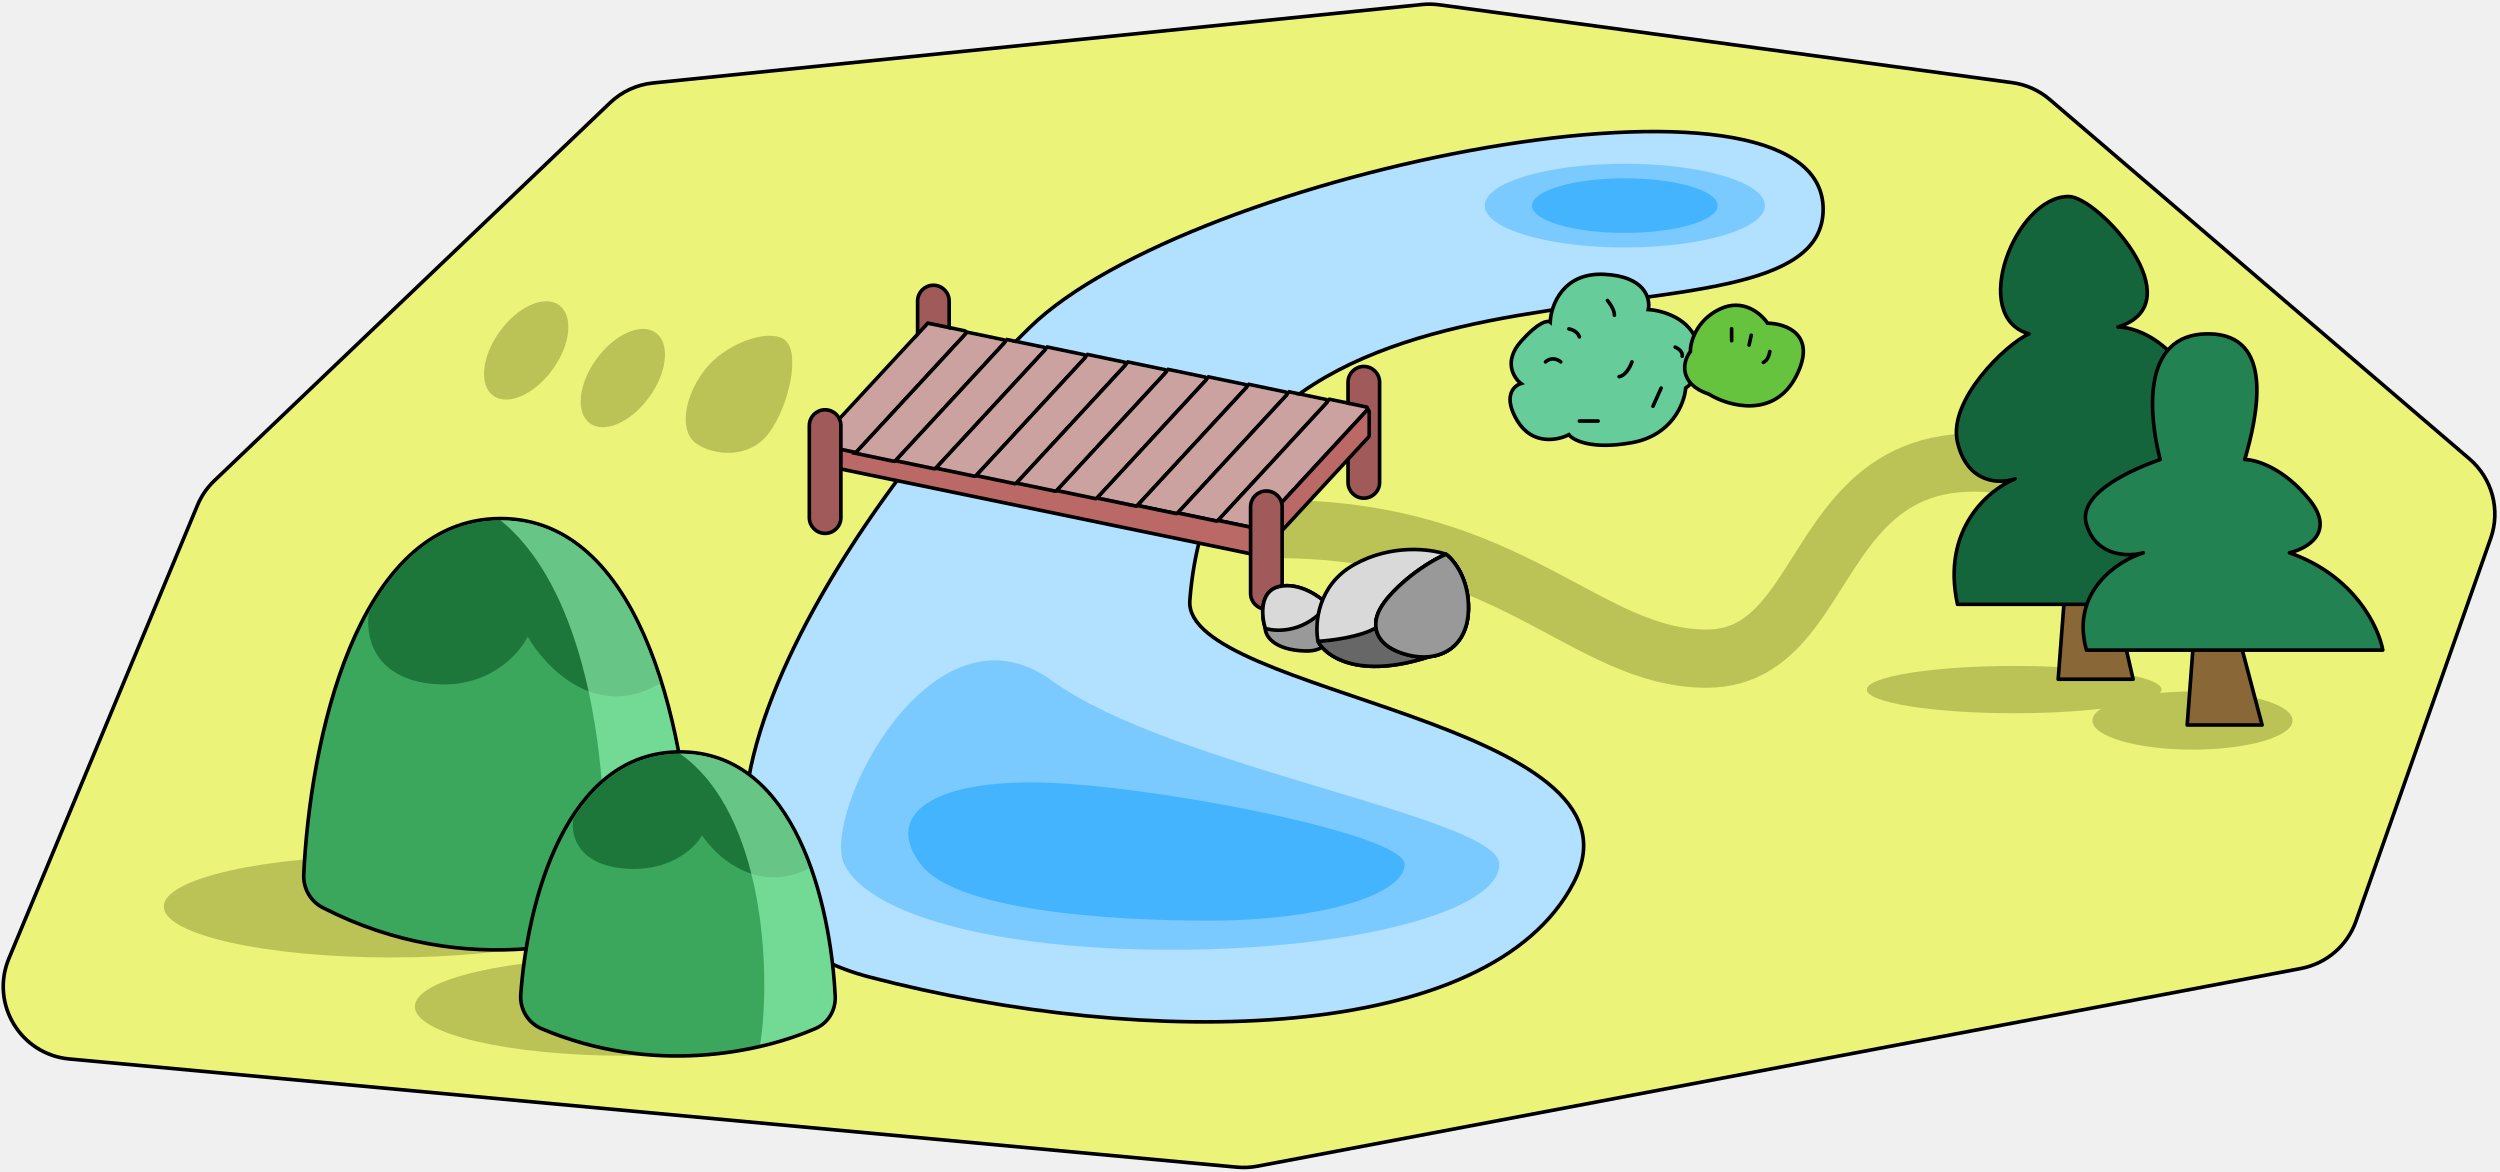
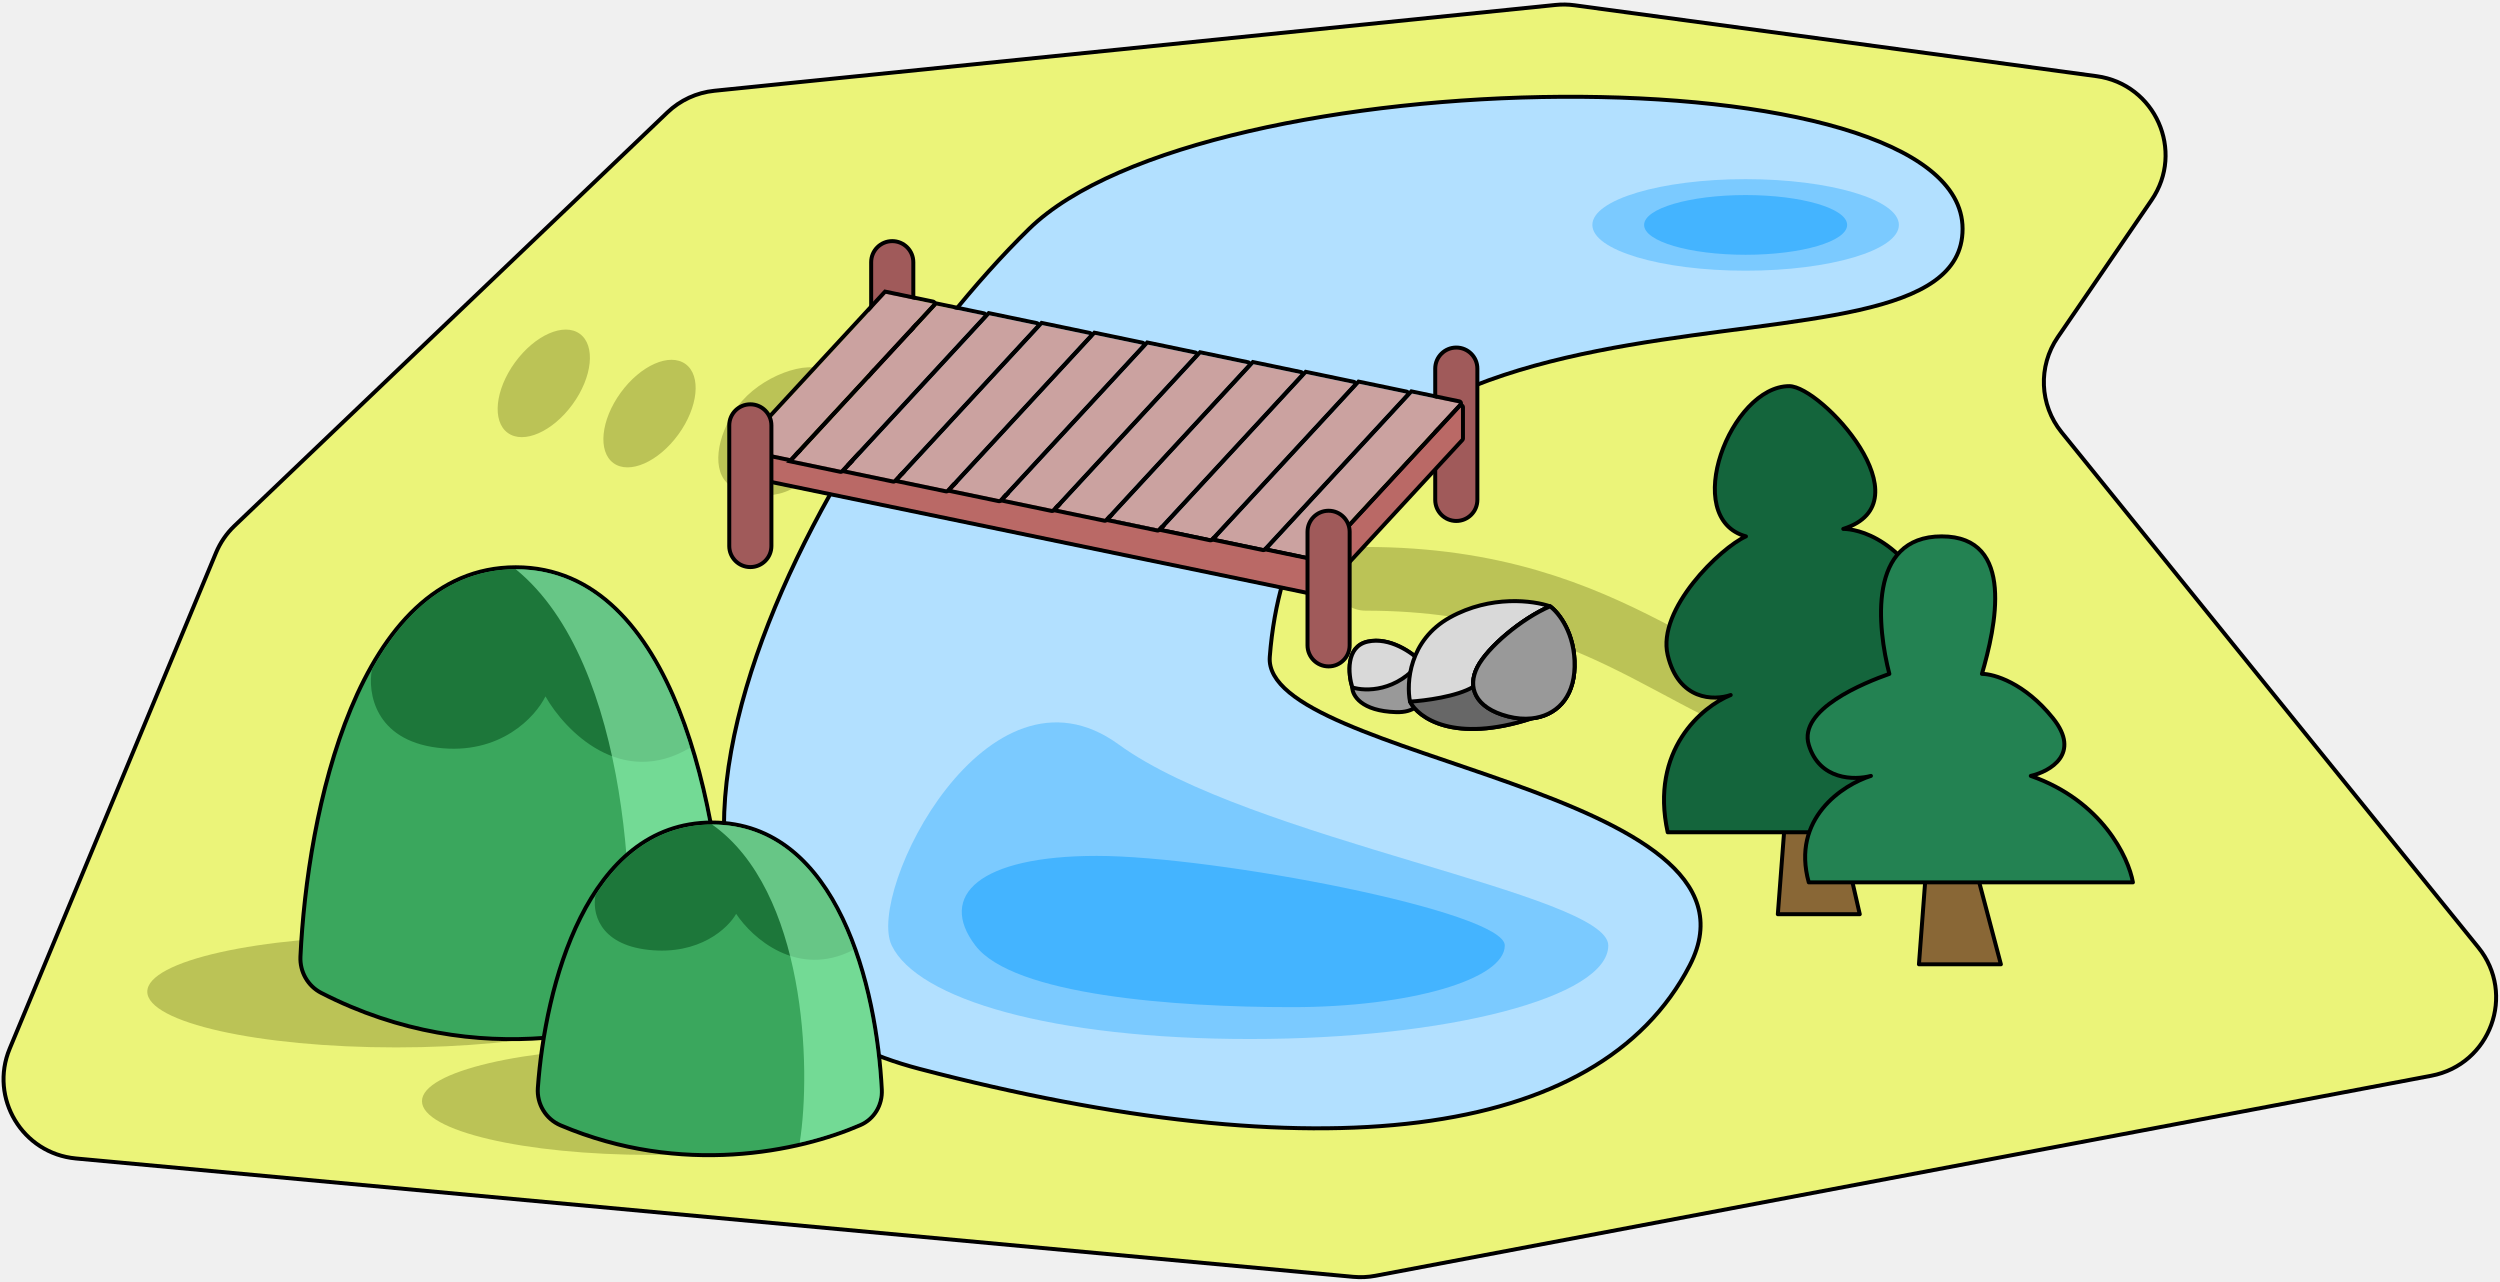
- <svg xmlns="http://www.w3.org/2000/svg" width="687" height="322" viewBox="0 0 687 322" fill="none">
-   <path d="M167.651 28.237L58.901 132.098C56.897 134.012 55.313 136.321 54.249 138.879L2.438 263.41C-2.741 275.86 5.632 289.763 19.059 291.007L339.942 320.74C341.802 320.913 343.676 320.824 345.511 320.476L632.279 266.144C639.285 264.817 645.055 259.86 647.422 253.134L684.452 147.922C687.193 140.133 684.866 131.461 678.594 126.09L563.257 27.333C560.335 24.831 556.753 23.225 552.941 22.707L395.493 1.32C393.928 1.107 392.343 1.081 390.771 1.241L179.435 22.804C175.012 23.255 170.866 25.167 167.651 28.237Z" fill="#EBF479" stroke="black" stroke-linecap="round" />
-   <path d="M351 145.397C415.5 145.397 435.604 180.999 469 180.999C512.5 180.998 491.5 89 599.966 145.397" stroke="#BBC356" stroke-width="16" stroke-linecap="round" />
-   <ellipse cx="553.5" cy="189.5" rx="40.5" ry="6.5" fill="#BBC356" />
-   <ellipse cx="602.5" cy="198" rx="27.5" ry="8" fill="#BBC356" />
-   <path d="M570.735 119.183L565.589 186.653H586.173L570.735 119.183Z" fill="#896736" stroke="black" stroke-linejoin="round" />
-   <path d="M620.48 166.07H537.923C533.4 145.38 546.594 134.46 553.756 131.587C549.61 133.023 540.638 133.023 537.923 121.529C535.209 110.035 551.176 94.611 557.584 91.738C541.002 87.163 553.756 54 568.458 54C576.484 54 603.327 83.161 582.029 89.862C585.045 89.862 598.181 91.738 606.758 113.466C610.78 123.654 604.224 129.195 598.537 128.051C613.768 137.494 619.432 158.523 620.48 166.07Z" fill="#14653C" stroke="black" stroke-linejoin="round" />
-   <path d="M605.614 138.623L601.04 199.232H621.624L605.614 138.623Z" fill="#896736" stroke="black" stroke-linejoin="round" />
-   <path d="M654.788 178.649H573.361C568.9 162.604 581.913 154.136 588.977 151.907C584.887 153.021 576.038 153.021 573.361 144.107C570.684 135.193 587.286 128.508 593.607 126.279C590.632 114.766 588.019 91.738 606.758 91.738C625.497 91.738 620.209 114.766 616.863 126.279C619.838 126.279 627.571 128.508 634.71 137.422C641.849 146.336 633.966 150.793 629.133 151.907C646.98 158.147 653.672 172.335 654.788 178.649Z" fill="#238252" stroke="black" stroke-linejoin="round" />
-   <path d="M211.424 118.846C205.855 126.498 195.705 125.076 191.256 121.838C186.807 118.6 187.716 109.772 193.285 102.12C198.854 94.468 211.137 90.103 215.586 93.341C220.035 96.579 216.993 111.194 211.424 118.846Z" fill="#BBC356" />
-   <ellipse cx="171.158" cy="103.893" rx="8.946" ry="15.386" transform="rotate(36.047 171.158 103.893)" fill="#BBC356" />
-   <ellipse cx="144.598" cy="96.3" rx="8.946" ry="15.386" transform="rotate(36.047 144.598 96.3002)" fill="#BBC356" />
-   <path d="M326.966 164.997C324.973 190.923 455.466 197.997 432.466 242.497C409.466 286.997 315.466 288.498 238.966 268.501C162.466 248.503 229.755 142.003 282.966 90.001C326.966 47.001 501 12 501 57.501C501 103.001 335.5 54 326.966 164.997Z" fill="#B2E0FF" stroke="black" stroke-linecap="round" />
-   <path d="M417.005 115.7C421.113 122.451 428.132 121.014 431.128 119.451C432.305 121.014 437.419 123.639 448.46 121.639C459.502 119.639 462.904 110.804 463.225 106.637C465.044 105.491 468.232 101.448 466.435 94.447C464.637 87.446 456.698 85.279 452.954 85.071C453.596 82.049 452.055 75.881 440.757 75.381C429.459 74.881 426.206 83.924 425.992 88.508C425.35 87.987 422.847 88.321 417.968 93.822C413.089 99.323 415.935 103.823 417.968 105.386C415.935 106.011 412.897 108.949 417.005 115.7Z" fill="#66CC9A" />
-   <path d="M456.484 106.637L454.238 111.637M434.016 115.7H439.152M448.46 99.448C448.032 100.698 446.727 103.261 444.929 103.511M424.708 99.448C425.35 98.823 427.083 97.948 428.881 99.448M431.128 90.384C431.877 90.488 433.503 91.072 434.016 92.572M441.72 82.57C442.362 83.3 443.646 85.133 443.646 86.633M460.336 95.385C461.085 95.697 462.519 96.635 462.262 97.885M431.128 119.451C428.132 121.014 421.113 122.451 417.005 115.7C412.897 108.949 415.935 106.011 417.968 105.386C415.935 103.823 413.089 99.323 417.968 93.822C422.847 88.321 425.35 87.987 425.992 88.508C426.206 83.924 429.459 74.881 440.757 75.381C452.055 75.881 453.596 82.049 452.954 85.071C456.698 85.279 464.637 87.446 466.435 94.447C468.232 101.448 465.044 105.491 463.225 106.637C462.904 110.804 459.502 119.639 448.46 121.639C437.419 123.639 432.305 121.014 431.128 119.451Z" stroke="black" stroke-linecap="round" />
-   <path d="M493.549 103.449C487.604 114.963 475.221 111.794 469.622 108.322C460.992 105.452 462.505 99.058 464.492 96.667C464.483 94.073 466.078 88.102 472.532 84.966C478.986 81.831 484.01 86.222 485.715 88.81C490.804 88.892 499.495 91.934 493.549 103.449Z" fill="#65C33E" />
-   <path d="M475.844 90.342C475.846 91.04 475.852 92.676 475.855 93.634M481.238 92.118L480.649 94.814M486.342 96.59C486.245 97.388 485.752 99.106 484.556 99.589M469.622 108.322C475.221 111.794 487.604 114.963 493.549 103.449C499.495 91.934 490.804 88.892 485.715 88.81C484.01 86.222 478.986 81.831 472.532 84.966C466.078 88.102 464.483 94.073 464.492 96.667C462.505 99.058 460.992 105.452 469.622 108.322Z" stroke="black" stroke-linecap="round" />
-   <rect x="370.441" y="100.705" width="8.671" height="36.195" rx="4.335" fill="#A05A5A" stroke="black" />
-   <rect x="252.16" y="78.388" width="8.671" height="33.22" rx="4.335" fill="#A05A5A" stroke="black" />
-   <path d="M226.928 120.445C226.781 120.415 226.628 120.452 226.511 120.547C226.394 120.642 226.327 120.785 226.327 120.935V127.499C226.327 127.737 226.493 127.941 226.725 127.989L345.705 152.605C345.852 152.636 346.005 152.599 346.122 152.504C346.238 152.409 346.306 152.266 346.306 152.116V145.551C346.306 145.314 346.14 145.11 345.907 145.062L226.928 120.445Z" fill="#BA6966" stroke="black" stroke-linejoin="round" />
-   <path d="M376.256 113.14C376.256 112.934 376.13 112.749 375.938 112.674C375.747 112.599 375.529 112.649 375.389 112.8L345.439 145.212C345.354 145.304 345.306 145.425 345.306 145.551V152.116C345.306 152.321 345.432 152.506 345.624 152.581C345.816 152.656 346.034 152.606 346.173 152.455L376.123 120.043C376.209 119.951 376.256 119.83 376.256 119.704V113.14Z" fill="#BA6966" stroke="black" stroke-linejoin="round" />
-   <mask id="path-21-outside-1_22318_1816" maskUnits="userSpaceOnUse" x="333.549" y="108.267" width="43" height="38" fill="black">
-     <rect fill="white" x="333.549" y="108.267" width="43" height="38" />
-     <path d="M375.346 112.318L345.396 144.73L335.549 142.679L365.499 110.267L375.346 112.318Z" />
+ <svg xmlns="http://www.w3.org/2000/svg" width="628" height="322" viewBox="0 0 628 322" fill="none">
+   <path d="M167.651 28.237L58.901 132.098C56.897 134.012 55.313 136.321 54.249 138.879L2.438 263.41C-2.741 275.86 5.632 289.763 19.059 291.007L339.942 320.74C341.802 320.913 343.676 320.824 345.511 320.476L610.736 270.226C625.596 267.411 632.075 249.756 622.562 237.997L517.867 108.579C512.308 101.708 511.919 92.002 516.909 84.708L540.482 50.248C548.883 37.968 541.411 21.141 526.667 19.138L395.493 1.32C393.928 1.107 392.343 1.081 390.771 1.241L179.435 22.804C175.012 23.255 170.866 25.167 167.651 28.237Z" fill="#EBF479" stroke="black" stroke-linecap="round" />
+   <path d="M343 145.397C407.5 145.397 427.604 180.999 461 180.999" stroke="#BBC356" stroke-width="16" stroke-linecap="round" />
+   <path d="M451.736 162.183L446.59 229.653H467.174L451.736 162.183Z" fill="#896736" stroke="black" stroke-linejoin="round" />
+   <path d="M501.48 209.07H418.923C414.4 188.38 427.594 177.46 434.756 174.587C430.61 176.023 421.638 176.023 418.923 164.529C416.209 153.035 432.176 137.611 438.584 134.738C422.002 130.163 434.756 97 449.458 97C457.484 97 484.327 126.161 463.029 132.862C466.045 132.862 479.181 134.738 487.758 156.466C491.78 166.654 485.224 172.195 479.537 171.051C494.768 180.494 500.432 201.523 501.48 209.07Z" fill="#14653C" stroke="black" stroke-linejoin="round" />
+   <path d="M486.613 181.623L482.039 242.232H502.623L486.613 181.623Z" fill="#896736" stroke="black" stroke-linejoin="round" />
+   <path d="M535.788 221.649H454.362C449.9 205.604 462.913 197.136 469.978 194.907C465.888 196.021 457.039 196.021 454.362 187.107C451.685 178.193 468.286 171.508 474.607 169.279C471.633 157.766 469.019 134.738 487.758 134.738C506.497 134.738 501.21 157.766 497.864 169.279C500.838 169.279 508.572 171.508 515.71 180.422C522.849 189.336 514.967 193.793 510.133 194.907C527.98 201.147 534.673 215.335 535.788 221.649Z" fill="#238252" stroke="black" stroke-linejoin="round" />
+   <path d="M203.423 118.846C197.854 126.498 187.705 125.076 183.256 121.838C178.807 118.6 179.715 109.772 185.284 102.12C190.853 94.468 203.137 90.103 207.586 93.341C212.035 96.579 208.992 111.194 203.423 118.846Z" fill="#BBC356" />
+   <ellipse cx="163.159" cy="103.893" rx="8.946" ry="15.386" transform="rotate(36.047 163.159 103.893)" fill="#BBC356" />
+   <ellipse cx="136.599" cy="96.3" rx="8.946" ry="15.386" transform="rotate(36.047 136.599 96.3002)" fill="#BBC356" />
+   <path d="M318.967 164.997C316.973 190.924 447.467 197.997 424.467 242.497C401.467 286.997 330.441 294.505 230.967 268.501C131.492 242.497 205.289 109.503 258.501 57.501C302.501 14.501 493.001 12 493 57.501C493 103.001 327.501 54 318.967 164.997Z" fill="#B2E0FF" stroke="black" stroke-linecap="round" />
+   <rect x="360.529" y="87.307" width="10.585" height="43.557" rx="5.292" fill="#A05A5A" stroke="black" />
+   <rect x="218.838" y="60.572" width="10.585" height="39.992" rx="5.292" fill="#A05A5A" stroke="black" />
+   <path d="M188.691 111.15C188.544 111.12 188.391 111.157 188.274 111.252C188.158 111.347 188.09 111.489 188.09 111.64V119.503C188.09 119.74 188.256 119.945 188.489 119.993L331.016 149.481C331.164 149.512 331.317 149.474 331.433 149.379C331.55 149.285 331.618 149.142 331.618 148.992V141.128C331.618 140.891 331.451 140.687 331.219 140.639L188.691 111.15Z" fill="#BA6966" stroke="black" stroke-linejoin="round" />
+   <path d="M367.495 102.301C367.495 102.095 367.369 101.911 367.177 101.836C366.985 101.761 366.767 101.811 366.628 101.962L330.75 140.788C330.665 140.881 330.617 141.002 330.617 141.128V148.991C330.617 149.197 330.743 149.382 330.935 149.457C331.127 149.532 331.345 149.482 331.484 149.331L367.362 110.504C367.447 110.412 367.495 110.291 367.495 110.165V102.301Z" fill="#BA6966" stroke="black" stroke-linejoin="round" />
+   <mask id="path-15-outside-1_22057_76" maskUnits="userSpaceOnUse" x="316.83" y="96.86" width="51" height="45" fill="black">
+     <rect fill="white" x="316.83" y="96.86" width="51" height="45" />
+     <path d="M366.503 101.318L330.625 140.144L318.83 137.687L354.708 98.86L366.503 101.318Z" />
  </mask>
-   <path d="M375.346 112.318L345.396 144.73L335.549 142.679L365.499 110.267L375.346 112.318Z" fill="#CBA2A0" />
-   <path d="M375.346 112.318L376.08 112.997C376.325 112.733 376.408 112.357 376.298 112.014C376.188 111.671 375.903 111.413 375.55 111.339L375.346 112.318ZM345.396 144.73L345.192 145.709C345.536 145.781 345.892 145.667 346.13 145.409L345.396 144.73ZM335.549 142.679L334.815 142L333.616 143.297L335.345 143.658L335.549 142.679ZM365.499 110.267L365.703 109.288L365.149 109.173L364.765 109.588L365.499 110.267ZM374.611 111.64L344.661 144.051L346.13 145.409L376.08 112.997L374.611 111.64ZM345.6 143.751L335.753 141.7L335.345 143.658L345.192 145.709L345.6 143.751ZM336.284 143.357L366.234 110.946L364.765 109.588L334.815 142L336.284 143.357ZM365.295 111.246L375.142 113.297L375.55 111.339L365.703 109.288L365.295 111.246Z" fill="black" mask="url(#path-21-outside-1_22318_1816)" />
-   <mask id="path-23-outside-2_22318_1816" maskUnits="userSpaceOnUse" x="322.472" y="106.216" width="43" height="38" fill="black">
-     <rect fill="white" x="322.472" y="106.216" width="43" height="38" />
-     <path d="M364.269 110.268L334.319 142.679L324.472 140.628L354.422 108.216L364.269 110.268Z" />
+   <path d="M366.503 101.318L330.625 140.144L318.83 137.687L354.708 98.86L366.503 101.318Z" fill="#CBA2A0" />
+   <path d="M366.503 101.318L367.238 101.996C367.482 101.732 367.565 101.356 367.456 101.013C367.346 100.67 367.06 100.412 366.707 100.339L366.503 101.318ZM330.625 140.144L330.422 141.123C330.765 141.195 331.122 141.081 331.36 140.823L330.625 140.144ZM318.83 137.687L318.096 137.008L316.897 138.306L318.626 138.666L318.83 137.687ZM354.708 98.86L354.912 97.881L354.358 97.766L353.973 98.182L354.708 98.86ZM365.769 100.639L329.891 139.466L331.36 140.823L367.238 101.996L365.769 100.639ZM330.829 139.165L319.034 136.708L318.626 138.666L330.422 141.123L330.829 139.165ZM319.565 138.366L355.442 99.539L353.973 98.182L318.096 137.008L319.565 138.366ZM354.504 99.839L366.299 102.297L366.707 100.339L354.912 97.881L354.504 99.839Z" fill="black" mask="url(#path-15-outside-1_22057_76)" />
+   <mask id="path-17-outside-2_22057_76" maskUnits="userSpaceOnUse" x="303.561" y="94.403" width="51" height="45" fill="black">
+     <rect fill="white" x="303.561" y="94.403" width="51" height="45" />
+     <path d="M353.234 98.861L317.356 137.687L305.561 135.23L341.438 96.403L353.234 98.861Z" />
  </mask>
-   <path d="M364.269 110.268L334.319 142.679L324.472 140.628L354.422 108.216L364.269 110.268Z" fill="#CBA2A0" />
-   <path d="M364.269 110.268L365.003 110.946C365.247 110.682 365.331 110.306 365.221 109.963C365.111 109.62 364.825 109.362 364.472 109.289L364.269 110.268ZM334.319 142.679L334.115 143.658C334.458 143.73 334.815 143.616 335.053 143.358L334.319 142.679ZM324.472 140.628L323.738 139.949L322.539 141.247L324.268 141.607L324.472 140.628ZM354.422 108.216L354.626 107.237L354.072 107.122L353.687 107.538L354.422 108.216ZM363.534 109.589L333.584 142.001L335.053 143.358L365.003 110.946L363.534 109.589ZM334.522 141.7L324.676 139.649L324.268 141.607L334.115 143.658L334.522 141.7ZM325.206 141.307L355.156 108.895L353.687 107.538L323.738 139.949L325.206 141.307ZM354.218 109.195L364.065 111.247L364.472 109.289L354.626 107.237L354.218 109.195Z" fill="black" mask="url(#path-23-outside-2_22318_1816)" />
-   <mask id="path-25-outside-3_22318_1816" maskUnits="userSpaceOnUse" x="311.395" y="104.165" width="43" height="38" fill="black">
-     <rect fill="white" x="311.395" y="104.165" width="43" height="38" />
-     <path d="M353.191 108.216L323.241 140.628L313.395 138.577L343.344 106.165L353.191 108.216Z" />
+   <path d="M353.234 98.861L317.356 137.687L305.561 135.23L341.438 96.403L353.234 98.861Z" fill="#CBA2A0" />
+   <path d="M353.234 98.861L353.968 99.539C354.213 99.275 354.296 98.899 354.186 98.556C354.076 98.213 353.79 97.955 353.438 97.882L353.234 98.861ZM317.356 137.687L317.152 138.666C317.496 138.738 317.852 138.624 318.09 138.366L317.356 137.687ZM305.561 135.23L304.826 134.551L303.627 135.849L305.357 136.209L305.561 135.23ZM341.438 96.403L341.642 95.424L341.088 95.309L340.704 95.725L341.438 96.403ZM352.499 98.182L316.622 137.009L318.09 138.366L353.968 99.539L352.499 98.182ZM317.56 136.708L305.765 134.251L305.357 136.209L317.152 138.666L317.56 136.708ZM306.295 135.909L342.173 97.082L340.704 95.725L304.826 134.551L306.295 135.909ZM341.234 97.382L353.03 99.84L353.438 97.882L341.642 95.424L341.234 97.382Z" fill="black" mask="url(#path-17-outside-2_22057_76)" />
+   <mask id="path-19-outside-3_22057_76" maskUnits="userSpaceOnUse" x="290.291" y="91.946" width="51" height="45" fill="black">
+     <rect fill="white" x="290.291" y="91.946" width="51" height="45" />
+     <path d="M339.964 96.404L304.086 135.23L292.291 132.773L328.169 93.946L339.964 96.404Z" />
  </mask>
-   <path d="M353.191 108.216L323.241 140.628L313.395 138.577L343.344 106.165L353.191 108.216Z" fill="#CBA2A0" />
-   <path d="M353.191 108.216L353.926 108.895C354.17 108.63 354.253 108.255 354.143 107.912C354.034 107.568 353.748 107.311 353.395 107.237L353.191 108.216ZM323.241 140.628L323.037 141.607C323.381 141.679 323.737 141.565 323.976 141.307L323.241 140.628ZM313.395 138.577L312.66 137.898L311.461 139.195L313.191 139.556L313.395 138.577ZM343.344 106.165L343.548 105.186L342.994 105.071L342.61 105.486L343.344 106.165ZM352.457 107.538L322.507 139.949L323.976 141.307L353.926 108.895L352.457 107.538ZM323.445 139.649L313.598 137.598L313.191 139.556L323.037 141.607L323.445 139.649ZM314.129 139.255L344.079 106.844L342.61 105.486L312.66 137.898L314.129 139.255ZM343.141 107.144L352.987 109.195L353.395 107.237L343.548 105.186L343.141 107.144Z" fill="black" mask="url(#path-25-outside-3_22318_1816)" />
-   <mask id="path-27-outside-4_22318_1816" maskUnits="userSpaceOnUse" x="300.317" y="102.113" width="43" height="38" fill="black">
-     <rect fill="white" x="300.317" y="102.113" width="43" height="38" />
-     <path d="M342.114 106.165L312.164 138.576L302.317 136.525L332.267 104.113L342.114 106.165Z" />
+   <path d="M339.964 96.404L304.086 135.23L292.291 132.773L328.169 93.946L339.964 96.404Z" fill="#CBA2A0" />
+   <path d="M339.964 96.404L340.699 97.082C340.943 96.818 341.026 96.442 340.917 96.099C340.807 95.756 340.521 95.498 340.168 95.425L339.964 96.404ZM304.086 135.23L303.882 136.209C304.226 136.281 304.583 136.167 304.821 135.909L304.086 135.23ZM292.291 132.773L291.557 132.094L290.358 133.392L292.087 133.752L292.291 132.773ZM328.169 93.946L328.373 92.967L327.818 92.852L327.434 93.268L328.169 93.946ZM339.23 95.725L303.352 134.552L304.821 135.909L340.699 97.082L339.23 95.725ZM304.29 134.251L292.495 131.794L292.087 133.752L303.882 136.209L304.29 134.251ZM293.025 133.451L328.903 94.625L327.434 93.268L291.557 132.094L293.025 133.451ZM327.965 94.925L339.76 97.383L340.168 95.425L328.373 92.967L327.965 94.925Z" fill="black" mask="url(#path-19-outside-3_22057_76)" />
+   <mask id="path-21-outside-4_22057_76" maskUnits="userSpaceOnUse" x="277.02" y="89.488" width="51" height="45" fill="black">
+     <rect fill="white" x="277.02" y="89.488" width="51" height="45" />
+     <path d="M326.693 93.946L290.815 132.772L279.02 130.315L314.897 91.488L326.693 93.946Z" />
  </mask>
-   <path d="M342.114 106.165L312.164 138.576L302.317 136.525L332.267 104.113L342.114 106.165Z" fill="#CBA2A0" />
-   <path d="M342.114 106.165L342.848 106.843C343.093 106.579 343.176 106.203 343.066 105.86C342.956 105.517 342.67 105.259 342.318 105.186L342.114 106.165ZM312.164 138.576L311.96 139.555C312.304 139.627 312.66 139.513 312.898 139.255L312.164 138.576ZM302.317 136.525L301.583 135.846L300.384 137.144L302.113 137.504L302.317 136.525ZM332.267 104.113L332.471 103.134L331.917 103.019L331.533 103.435L332.267 104.113ZM341.379 105.486L311.429 137.898L312.898 139.255L342.848 106.843L341.379 105.486ZM312.368 137.597L302.521 135.546L302.113 137.504L311.96 139.555L312.368 137.597ZM303.052 137.204L333.002 104.792L331.533 103.435L301.583 135.846L303.052 137.204ZM332.063 105.092L341.91 107.144L342.318 105.186L332.471 103.134L332.063 105.092Z" fill="black" mask="url(#path-27-outside-4_22318_1816)" />
-   <mask id="path-29-outside-5_22318_1816" maskUnits="userSpaceOnUse" x="289.24" y="100.062" width="43" height="38" fill="black">
-     <rect fill="white" x="289.24" y="100.062" width="43" height="38" />
-     <path d="M331.036 104.114L301.086 136.526L291.24 134.474L321.19 102.062L331.036 104.114Z" />
+   <path d="M326.693 93.946L290.815 132.772L279.02 130.315L314.897 91.488L326.693 93.946Z" fill="#CBA2A0" />
+   <path d="M326.693 93.946L327.427 94.624C327.672 94.36 327.755 93.984 327.645 93.641C327.535 93.298 327.249 93.04 326.897 92.967L326.693 93.946ZM290.815 132.772L290.611 133.751C290.955 133.823 291.311 133.709 291.549 133.451L290.815 132.772ZM279.02 130.315L278.285 129.636L277.086 130.934L278.816 131.294L279.02 130.315ZM314.897 91.488L315.101 90.509L314.547 90.394L314.163 90.81L314.897 91.488ZM325.958 93.267L290.08 132.094L291.549 133.451L327.427 94.624L325.958 93.267ZM291.019 131.793L279.223 129.336L278.816 131.294L290.611 133.751L291.019 131.793ZM279.754 130.993L315.632 92.167L314.163 90.81L278.285 129.636L279.754 130.993ZM314.693 92.467L326.489 94.925L326.897 92.967L315.101 90.509L314.693 92.467Z" fill="black" mask="url(#path-21-outside-4_22057_76)" />
+   <mask id="path-23-outside-5_22057_76" maskUnits="userSpaceOnUse" x="263.75" y="87.032" width="51" height="45" fill="black">
+     <rect fill="white" x="263.75" y="87.032" width="51" height="45" />
+     <path d="M313.423 91.489L277.545 130.316L265.75 127.858L301.628 89.032L313.423 91.489Z" />
  </mask>
-   <path d="M331.036 104.114L301.086 136.526L291.24 134.474L321.19 102.062L331.036 104.114Z" fill="#CBA2A0" />
-   <path d="M331.036 104.114L331.771 104.793C332.015 104.528 332.099 104.152 331.989 103.809C331.879 103.466 331.593 103.208 331.24 103.135L331.036 104.114ZM301.086 136.526L300.882 137.504C301.226 137.576 301.582 137.462 301.821 137.204L301.086 136.526ZM291.24 134.474L290.505 133.795L289.306 135.093L291.036 135.453L291.24 134.474ZM321.19 102.062L321.394 101.084L320.839 100.968L320.455 101.384L321.19 102.062ZM330.302 103.435L300.352 135.847L301.821 137.204L331.771 104.793L330.302 103.435ZM301.29 135.547L291.444 133.495L291.036 135.453L300.882 137.504L301.29 135.547ZM291.974 135.153L321.924 102.741L320.455 101.384L290.505 133.795L291.974 135.153ZM320.986 103.041L330.832 105.093L331.24 103.135L321.394 101.084L320.986 103.041Z" fill="black" mask="url(#path-29-outside-5_22318_1816)" />
-   <mask id="path-31-outside-6_22318_1816" maskUnits="userSpaceOnUse" x="278.162" y="98.011" width="43" height="38" fill="black">
-     <rect fill="white" x="278.162" y="98.011" width="43" height="38" />
-     <path d="M319.959 102.062L290.009 134.474L280.162 132.422L310.112 100.011L319.959 102.062Z" />
+   <path d="M313.423 91.489L277.545 130.316L265.75 127.858L301.628 89.032L313.423 91.489Z" fill="#CBA2A0" />
+   <path d="M313.423 91.489L314.158 92.168C314.402 91.903 314.485 91.528 314.375 91.184C314.266 90.841 313.98 90.584 313.627 90.51L313.423 91.489ZM277.545 130.316L277.341 131.295C277.685 131.366 278.041 131.252 278.28 130.994L277.545 130.316ZM265.75 127.858L265.016 127.18L263.817 128.477L265.546 128.837L265.75 127.858ZM301.628 89.032L301.832 88.053L301.277 87.937L300.893 88.353L301.628 89.032ZM312.689 90.81L276.811 129.637L278.28 130.994L314.158 92.168L312.689 90.81ZM277.749 129.337L265.954 126.879L265.546 128.837L277.341 131.295L277.749 129.337ZM266.484 128.537L302.362 89.71L300.893 88.353L265.016 127.18L266.484 128.537ZM301.424 90.011L313.219 92.468L313.627 90.51L301.832 88.053L301.424 90.011Z" fill="black" mask="url(#path-23-outside-5_22057_76)" />
+   <mask id="path-25-outside-6_22057_76" maskUnits="userSpaceOnUse" x="250.48" y="84.574" width="51" height="45" fill="black">
+     <rect fill="white" x="250.48" y="84.574" width="51" height="45" />
+     <path d="M300.154 89.031L264.276 127.858L252.48 125.4L288.358 86.574L300.154 89.031Z" />
  </mask>
-   <path d="M319.959 102.062L290.009 134.474L280.162 132.422L310.112 100.011L319.959 102.062Z" fill="#CBA2A0" />
-   <path d="M319.959 102.062L320.693 102.741C320.938 102.476 321.021 102.1 320.911 101.757C320.801 101.414 320.516 101.157 320.163 101.083L319.959 102.062ZM290.009 134.474L289.805 135.453C290.149 135.524 290.505 135.41 290.743 135.152L290.009 134.474ZM280.162 132.422L279.428 131.744L278.229 133.041L279.958 133.401L280.162 132.422ZM310.112 100.011L310.316 99.032L309.762 98.916L309.378 99.332L310.112 100.011ZM319.224 101.383L289.274 133.795L290.743 135.152L320.693 102.741L319.224 101.383ZM290.213 133.495L280.366 131.443L279.958 133.401L289.805 135.453L290.213 133.495ZM280.897 133.101L310.847 100.689L309.378 99.332L279.428 131.744L280.897 133.101ZM309.908 100.99L319.755 103.041L320.163 101.083L310.316 99.032L309.908 100.99Z" fill="black" mask="url(#path-31-outside-6_22318_1816)" />
-   <mask id="path-33-outside-7_22318_1816" maskUnits="userSpaceOnUse" x="267.085" y="95.96" width="43" height="38" fill="black">
-     <rect fill="white" x="267.085" y="95.96" width="43" height="38" />
-     <path d="M308.881 100.011L278.932 132.422L269.085 130.371L299.035 97.96L308.881 100.011Z" />
+   <path d="M300.154 89.031L264.276 127.858L252.48 125.4L288.358 86.574L300.154 89.031Z" fill="#CBA2A0" />
+   <path d="M300.154 89.031L300.888 89.71C301.133 89.445 301.216 89.07 301.106 88.726C300.996 88.383 300.71 88.126 300.358 88.052L300.154 89.031ZM264.276 127.858L264.072 128.837C264.416 128.908 264.772 128.794 265.01 128.536L264.276 127.858ZM252.48 125.4L251.746 124.722L250.547 126.019L252.277 126.379L252.48 125.4ZM288.358 86.574L288.562 85.595L288.008 85.479L287.624 85.895L288.358 86.574ZM299.419 88.352L263.541 127.179L265.01 128.536L300.888 89.71L299.419 88.352ZM264.48 126.879L252.684 124.421L252.277 126.379L264.072 128.837L264.48 126.879ZM253.215 126.079L289.093 87.252L287.624 85.895L251.746 124.722L253.215 126.079ZM288.154 87.553L299.95 90.01L300.358 88.052L288.562 85.595L288.154 87.553Z" fill="black" mask="url(#path-25-outside-6_22057_76)" />
+   <mask id="path-27-outside-7_22057_76" maskUnits="userSpaceOnUse" x="237.211" y="82.117" width="51" height="45" fill="black">
+     <rect fill="white" x="237.211" y="82.117" width="51" height="45" />
+     <path d="M286.884 86.574L251.006 125.401L239.211 122.943L275.089 84.117L286.884 86.574Z" />
  </mask>
-   <path d="M308.881 100.011L278.932 132.422L269.085 130.371L299.035 97.96L308.881 100.011Z" fill="#CBA2A0" />
-   <path d="M308.881 100.011L309.616 100.69C309.86 100.425 309.944 100.049 309.834 99.706C309.724 99.363 309.438 99.105 309.085 99.032L308.881 100.011ZM278.932 132.422L278.728 133.401C279.071 133.473 279.428 133.359 279.666 133.101L278.932 132.422ZM269.085 130.371L268.35 129.692L267.152 130.99L268.881 131.35L269.085 130.371ZM299.035 97.96L299.239 96.981L298.685 96.865L298.3 97.281L299.035 97.96ZM308.147 99.332L278.197 131.744L279.666 133.101L309.616 100.69L308.147 99.332ZM279.135 131.443L269.289 129.392L268.881 131.35L278.728 133.401L279.135 131.443ZM269.819 131.05L299.769 98.638L298.3 97.281L268.35 129.692L269.819 131.05ZM298.831 98.939L308.678 100.99L309.085 99.032L299.239 96.981L298.831 98.939Z" fill="black" mask="url(#path-33-outside-7_22318_1816)" />
-   <mask id="path-35-outside-8_22318_1816" maskUnits="userSpaceOnUse" x="256.008" y="93.908" width="43" height="38" fill="black">
-     <rect fill="white" x="256.008" y="93.908" width="43" height="38" />
-     <path d="M297.804 97.959L267.854 130.371L258.008 128.319L287.957 95.908L297.804 97.959Z" />
+   <path d="M286.884 86.574L251.006 125.401L239.211 122.943L275.089 84.117L286.884 86.574Z" fill="#CBA2A0" />
+   <path d="M286.884 86.574L287.618 87.253C287.863 86.988 287.946 86.612 287.836 86.269C287.727 85.926 287.441 85.669 287.088 85.595L286.884 86.574ZM251.006 125.401L250.802 126.38C251.146 126.451 251.502 126.337 251.741 126.079L251.006 125.401ZM239.211 122.943L238.476 122.265L237.278 123.562L239.007 123.922L239.211 122.943ZM275.089 84.117L275.293 83.138L274.738 83.022L274.354 83.438L275.089 84.117ZM286.15 85.895L250.272 124.722L251.741 126.079L287.618 87.253L286.15 85.895ZM251.21 124.422L239.415 121.964L239.007 123.922L250.802 126.38L251.21 124.422ZM239.945 123.622L275.823 84.795L274.354 83.438L238.476 122.265L239.945 123.622ZM274.885 85.096L286.68 87.553L287.088 85.595L275.293 83.138L274.885 85.096Z" fill="black" mask="url(#path-27-outside-7_22057_76)" />
+   <mask id="path-29-outside-8_22057_76" maskUnits="userSpaceOnUse" x="223.941" y="79.659" width="51" height="45" fill="black">
+     <rect fill="white" x="223.941" y="79.659" width="51" height="45" />
+     <path d="M273.614 84.116L237.737 122.943L225.941 120.485L261.819 81.659L273.614 84.116Z" />
  </mask>
-   <path d="M297.804 97.959L267.854 130.371L258.008 128.319L287.957 95.908L297.804 97.959Z" fill="#CBA2A0" />
-   <path d="M297.804 97.959L298.539 98.638C298.783 98.373 298.866 97.997 298.756 97.654C298.647 97.311 298.361 97.054 298.008 96.98L297.804 97.959ZM267.854 130.371L267.65 131.35C267.994 131.421 268.35 131.307 268.589 131.049L267.854 130.371ZM258.008 128.319L257.273 127.641L256.074 128.938L257.804 129.298L258.008 128.319ZM287.957 95.908L288.161 94.929L287.607 94.813L287.223 95.229L287.957 95.908ZM297.07 97.28L267.12 129.692L268.589 131.049L298.539 98.638L297.07 97.28ZM268.058 129.392L258.211 127.34L257.804 129.298L267.65 131.35L268.058 129.392ZM258.742 128.998L288.692 96.586L287.223 95.229L257.273 127.641L258.742 128.998ZM287.754 96.887L297.6 98.938L298.008 96.98L288.161 94.929L287.754 96.887Z" fill="black" mask="url(#path-35-outside-8_22318_1816)" />
-   <mask id="path-37-outside-9_22318_1816" maskUnits="userSpaceOnUse" x="244.93" y="91.857" width="43" height="38" fill="black">
-     <rect fill="white" x="244.93" y="91.857" width="43" height="38" />
-     <path d="M286.727 95.908L256.777 128.32L246.93 126.269L276.88 93.857L286.727 95.908Z" />
+   <path d="M273.614 84.116L237.737 122.943L225.941 120.485L261.819 81.659L273.614 84.116Z" fill="#CBA2A0" />
+   <path d="M273.614 84.116L274.349 84.795C274.593 84.53 274.677 84.154 274.567 83.811C274.457 83.468 274.171 83.211 273.818 83.137L273.614 84.116ZM237.737 122.943L237.533 123.922C237.877 123.993 238.233 123.879 238.471 123.621L237.737 122.943ZM225.941 120.485L225.207 119.807L224.008 121.104L225.737 121.464L225.941 120.485ZM261.819 81.659L262.023 80.68L261.469 80.564L261.085 80.98L261.819 81.659ZM272.88 83.437L237.002 122.264L238.471 123.621L274.349 84.795L272.88 83.437ZM237.941 121.964L226.145 119.506L225.737 121.464L237.533 123.922L237.941 121.964ZM226.676 121.164L262.554 82.337L261.085 80.98L225.207 119.807L226.676 121.164ZM261.615 82.638L273.411 85.095L273.818 83.137L262.023 80.68L261.615 82.638Z" fill="black" mask="url(#path-29-outside-8_22057_76)" />
+   <mask id="path-31-outside-9_22057_76" maskUnits="userSpaceOnUse" x="210.672" y="77.202" width="51" height="45" fill="black">
+     <rect fill="white" x="210.672" y="77.202" width="51" height="45" />
+     <path d="M260.345 81.659L224.467 120.486L212.672 118.029L248.55 79.202L260.345 81.659Z" />
  </mask>
-   <path d="M286.727 95.908L256.777 128.32L246.93 126.269L276.88 93.857L286.727 95.908Z" fill="#CBA2A0" />
-   <path d="M286.727 95.908L287.461 96.587C287.706 96.322 287.789 95.947 287.679 95.603C287.569 95.26 287.283 95.003 286.931 94.929L286.727 95.908ZM256.777 128.32L256.573 129.299C256.917 129.371 257.273 129.257 257.511 128.999L256.777 128.32ZM246.93 126.269L246.196 125.59L244.997 126.887L246.726 127.248L246.93 126.269ZM276.88 93.857L277.084 92.878L276.53 92.763L276.146 93.178L276.88 93.857ZM285.992 95.23L256.042 127.641L257.511 128.999L287.461 96.587L285.992 95.23ZM256.981 127.341L247.134 125.29L246.726 127.248L256.573 129.299L256.981 127.341ZM247.665 126.947L277.615 94.536L276.146 93.178L246.196 125.59L247.665 126.947ZM276.676 94.836L286.523 96.887L286.931 94.929L277.084 92.878L276.676 94.836Z" fill="black" mask="url(#path-37-outside-9_22318_1816)" />
-   <mask id="path-39-outside-10_22318_1816" maskUnits="userSpaceOnUse" x="233.853" y="89.806" width="43" height="38" fill="black">
-     <rect fill="white" x="233.853" y="89.806" width="43" height="38" />
-     <path d="M275.649 93.857L245.699 126.269L235.853 124.217L265.803 91.806L275.649 93.857Z" />
+   <path d="M260.345 81.659L224.467 120.486L212.672 118.029L248.55 79.202L260.345 81.659Z" fill="#CBA2A0" />
+   <path d="M260.345 81.659L261.079 82.338C261.324 82.074 261.407 81.698 261.297 81.355C261.188 81.012 260.902 80.754 260.549 80.68L260.345 81.659ZM224.467 120.486L224.263 121.465C224.607 121.537 224.963 121.423 225.202 121.165L224.467 120.486ZM212.672 118.029L211.937 117.35L210.739 118.647L212.468 119.008L212.672 118.029ZM248.55 79.202L248.754 78.223L248.199 78.108L247.815 78.523L248.55 79.202ZM259.611 80.981L223.733 119.807L225.202 121.165L261.079 82.338L259.611 80.981ZM224.671 119.507L212.876 117.05L212.468 119.008L224.263 121.465L224.671 119.507ZM213.406 118.707L249.284 79.881L247.815 78.523L211.937 117.35L213.406 118.707ZM248.346 80.181L260.141 82.638L260.549 80.68L248.754 78.223L248.346 80.181Z" fill="black" mask="url(#path-31-outside-9_22057_76)" />
+   <mask id="path-33-outside-10_22057_76" maskUnits="userSpaceOnUse" x="197.402" y="74.745" width="51" height="45" fill="black">
+     <rect fill="white" x="197.402" y="74.745" width="51" height="45" />
+     <path d="M247.075 79.203L211.198 118.029L199.402 115.572L235.28 76.745L247.075 79.203Z" />
  </mask>
-   <path d="M275.649 93.857L245.699 126.269L235.853 124.217L265.803 91.806L275.649 93.857Z" fill="#CBA2A0" />
-   <path d="M275.649 93.857L276.384 94.536C276.628 94.271 276.712 93.895 276.602 93.552C276.492 93.209 276.206 92.951 275.853 92.878L275.649 93.857ZM245.699 126.269L245.495 127.248C245.839 127.319 246.195 127.205 246.434 126.947L245.699 126.269ZM235.853 124.217L235.118 123.539L233.919 124.836L235.649 125.196L235.853 124.217ZM265.803 91.806L266.007 90.827L265.452 90.711L265.068 91.127L265.803 91.806ZM274.915 93.178L244.965 125.59L246.434 126.947L276.384 94.536L274.915 93.178ZM245.903 125.29L236.057 123.238L235.649 125.196L245.495 127.248L245.903 125.29ZM236.587 124.896L266.537 92.484L265.068 91.127L235.118 123.539L236.587 124.896ZM265.599 92.785L275.445 94.836L275.853 92.878L266.007 90.827L265.599 92.785Z" fill="black" mask="url(#path-39-outside-10_22318_1816)" />
-   <mask id="path-41-outside-11_22318_1816" maskUnits="userSpaceOnUse" x="223.186" y="87.343" width="43" height="38" fill="black">
-     <rect fill="white" x="223.186" y="87.343" width="43" height="38" />
-     <path d="M264.982 91.395L235.032 123.806L225.186 121.755L255.136 89.343L264.982 91.395Z" />
+   <path d="M247.075 79.203L211.198 118.029L199.402 115.572L235.28 76.745L247.075 79.203Z" fill="#CBA2A0" />
+   <path d="M247.075 79.203L247.81 79.881C248.054 79.617 248.138 79.241 248.028 78.898C247.918 78.555 247.632 78.297 247.279 78.224L247.075 79.203ZM211.198 118.029L210.994 119.008C211.338 119.08 211.694 118.966 211.932 118.708L211.198 118.029ZM199.402 115.572L198.668 114.893L197.469 116.19L199.198 116.551L199.402 115.572ZM235.28 76.745L235.484 75.766L234.93 75.651L234.546 76.067L235.28 76.745ZM246.341 78.524L210.463 117.35L211.932 118.708L247.81 79.881L246.341 78.524ZM211.402 117.05L199.606 114.593L199.198 116.551L210.994 119.008L211.402 117.05ZM200.137 116.25L236.014 77.424L234.546 76.067L198.668 114.893L200.137 116.25ZM235.076 77.724L246.871 80.181L247.279 78.224L235.484 75.766L235.076 77.724Z" fill="black" mask="url(#path-33-outside-10_22057_76)" />
+   <mask id="path-35-outside-11_22057_76" maskUnits="userSpaceOnUse" x="184.623" y="71.795" width="51" height="45" fill="black">
+     <rect fill="white" x="184.623" y="71.795" width="51" height="45" />
+     <path d="M234.296 76.252L198.418 115.079L186.623 112.621L222.501 73.795L234.296 76.252Z" />
  </mask>
-   <path d="M264.982 91.395L235.032 123.806L225.186 121.755L255.136 89.343L264.982 91.395Z" fill="#CBA2A0" />
-   <path d="M264.982 91.395L265.717 92.073C265.961 91.809 266.044 91.433 265.935 91.09C265.825 90.747 265.539 90.489 265.186 90.416L264.982 91.395ZM235.032 123.806L234.828 124.785C235.172 124.857 235.528 124.743 235.767 124.485L235.032 123.806ZM225.186 121.755L224.451 121.076L223.252 122.374L224.982 122.734L225.186 121.755ZM255.136 89.343L255.34 88.364L254.785 88.249L254.401 88.665L255.136 89.343ZM264.248 90.716L234.298 123.128L235.767 124.485L265.717 92.073L264.248 90.716ZM235.236 122.827L225.39 120.776L224.982 122.734L234.828 124.785L235.236 122.827ZM225.92 122.434L255.87 90.022L254.401 88.665L224.451 121.076L225.92 122.434ZM254.932 90.322L264.778 92.374L265.186 90.416L255.34 88.364L254.932 90.322Z" fill="black" mask="url(#path-41-outside-11_22318_1816)" />
-   <rect x="222.403" y="112.607" width="8.671" height="33.964" rx="4.335" fill="#A05A5A" stroke="black" />
-   <rect x="343.66" y="134.925" width="8.671" height="32.476" rx="4.335" fill="#A05A5A" stroke="black" />
-   <path d="M351.547 161.178C346.002 162.421 346.669 169.362 347.696 172.677C347.696 174.645 349.904 178.643 358.736 178.892C367.567 179.141 366.523 170.501 364.897 166.15C362.758 163.975 357.093 159.935 351.547 161.178Z" fill="#999999" stroke="black" stroke-linecap="round" stroke-linejoin="round" />
-   <path d="M351.547 161.178C346.002 162.421 346.669 169.362 347.696 172.677C350.948 173.713 358.941 173.858 364.897 166.15C362.758 163.975 357.093 159.935 351.547 161.178Z" fill="#D9D9D9" stroke="black" stroke-linecap="round" stroke-linejoin="round" />
-   <path d="M362.196 176.243C361.255 171.582 361.94 160.829 372.209 155.11C382.478 149.392 393.261 150.863 397.368 152.313C399.508 153.867 403.735 159.088 403.53 167.542C403.334 175.575 398.687 179.836 392.747 180.461C373.236 186.819 364.25 180.298 362.196 176.243Z" fill="#D9D9D9" />
-   <path d="M397.368 152.313C393.261 150.863 382.478 149.392 372.209 155.11C361.94 160.829 361.255 171.582 362.196 176.243C364.25 180.298 373.236 186.819 392.747 180.461M397.368 152.313C399.508 153.867 403.735 159.088 403.53 167.542C403.334 175.575 398.687 179.836 392.747 180.461M397.368 152.313C390.18 155.421 381.708 162.569 379.14 167.542C376.573 172.514 378.37 177.797 386.842 179.973C388.873 180.494 390.874 180.658 392.747 180.461" stroke="black" stroke-linecap="round" stroke-linejoin="round" />
-   <path d="M397.368 152.313C399.507 153.867 403.735 159.088 403.53 167.542C403.334 175.575 398.687 179.836 392.747 180.461C373.236 186.819 364.25 180.298 362.196 176.243C365.792 176.036 374.011 175 378.116 172.514C377.91 170.907 378.28 169.207 379.14 167.542C381.708 162.569 390.18 155.421 397.368 152.313Z" fill="#676767" />
-   <path d="M392.747 180.461C398.687 179.836 403.334 175.575 403.53 167.542C403.735 159.088 399.507 153.867 397.368 152.313C390.18 155.421 381.708 162.569 379.14 167.542C378.28 169.207 377.91 170.907 378.116 172.514M392.747 180.461C390.874 180.658 388.873 180.494 386.842 179.973C381.208 178.526 378.526 175.704 378.116 172.514M392.747 180.461C373.236 186.819 364.25 180.298 362.196 176.243C365.792 176.036 374.011 175 378.116 172.514" stroke="black" stroke-linecap="round" stroke-linejoin="round" />
-   <path d="M403.53 167.542C403.735 159.088 399.508 153.867 397.368 152.313C390.18 155.421 381.708 162.569 379.14 167.542C376.573 172.514 378.37 177.797 386.842 179.973C388.873 180.494 390.874 180.658 392.747 180.461C398.687 179.836 403.334 175.575 403.53 167.542Z" fill="#999999" stroke="black" stroke-linecap="round" stroke-linejoin="round" />
-   <path d="M412 237.5C412 250.479 371.706 261 322 261C272.294 261 238.5 251 232 237.5C225.5 224 256 163 289 187C322 211 412 224.521 412 237.5Z" fill="#7BCAFF" />
-   <ellipse cx="446.5" cy="56.5" rx="38.5" ry="11.5" fill="#7BCAFF" />
-   <path d="M386 237.5C386 246.06 362.047 253 332.5 253C302.953 253 262.5 250 253 237.5C243.5 225 253.953 215 283.5 215C313.047 215 386 228.94 386 237.5Z" fill="#44B4FF" />
-   <ellipse cx="446.5" cy="56.5" rx="25.5" ry="7.5" fill="#44B4FF" />
-   <ellipse cx="171.5" cy="276.61" rx="57.5" ry="13.5" fill="#BBC356" />
-   <ellipse cx="107.5" cy="249.11" rx="62.5" ry="14" fill="#BBC356" />
-   <path d="M137.563 142.5C117.497 142.5 104.394 158.152 96.122 178.064C87.84 198 84.31 222.396 83.472 240.305C83.294 244.107 85.307 247.678 88.701 249.421C128.175 269.695 166.681 259.289 185.313 249.34C188.478 247.65 190.264 244.3 190.16 240.742C189.639 222.866 186.523 198.363 178.557 178.31C170.599 158.282 157.713 142.5 137.563 142.5Z" fill="#3AA75D" stroke="black" stroke-linecap="round" />
-   <path d="M137.563 143C121.315 143 109.649 153.42 101.428 168.176C100.34 173.907 102.103 185.861 117.863 187.826C133.623 189.791 142.532 180.048 145.017 174.931C149.907 183.528 164.023 198.142 181.369 187.826C173.853 163.565 160.389 143 137.563 143Z" fill="#1D773A" />
-   <path d="M189.741 246.161C189.741 211.774 179.306 143 137.563 143C166.527 166.58 168.444 229.913 164.717 256.79C175.481 253.896 184.167 249.786 189.741 246.161Z" fill="#9EFFBD" fill-opacity="0.58" />
-   <path d="M186.885 206.623C171.067 206.623 160.562 217.029 153.814 230.494C147.066 243.957 144.012 260.58 143.108 273.292C142.82 277.331 145.094 281.107 148.828 282.69C179.283 295.609 208.797 289.276 224.126 282.616C227.64 281.09 229.693 277.533 229.503 273.734C228.869 261.039 226.151 244.307 219.649 230.731C213.146 217.152 202.796 206.623 186.885 206.623Z" fill="#3AA75D" stroke="black" stroke-linecap="round" />
-   <path d="M186.885 207.123C173.723 207.123 164.272 214.442 157.612 224.807C156.731 228.833 158.159 237.229 170.926 238.609C183.693 239.99 190.911 233.146 192.923 229.552C196.885 235.59 208.32 245.856 222.372 238.609C216.284 221.568 205.376 207.123 186.885 207.123Z" fill="#1D773A" />
-   <path d="M229.004 273.759C227.74 248.441 218.158 207.123 186.885 207.123C210.349 223.686 211.901 268.172 208.882 287.05C214.737 285.685 219.833 283.936 223.916 282.162C227.227 280.725 229.184 277.363 229.004 273.759Z" fill="#9EFFBD" fill-opacity="0.58" />
+   <path d="M234.296 76.252L198.418 115.079L186.623 112.621L222.501 73.795L234.296 76.252Z" fill="#CBA2A0" />
+   <path d="M234.296 76.252L235.031 76.931C235.275 76.666 235.358 76.291 235.249 75.948C235.139 75.604 234.853 75.347 234.5 75.273L234.296 76.252ZM198.418 115.079L198.214 116.058C198.558 116.129 198.915 116.015 199.153 115.757L198.418 115.079ZM186.623 112.621L185.889 111.943L184.69 113.24L186.419 113.6L186.623 112.621ZM222.501 73.795L222.705 72.816L222.15 72.701L221.766 73.116L222.501 73.795ZM233.562 75.574L197.684 114.4L199.153 115.757L235.031 76.931L233.562 75.574ZM198.622 114.1L186.827 111.642L186.419 113.6L198.214 116.058L198.622 114.1ZM187.357 113.3L223.235 74.474L221.766 73.116L185.889 111.943L187.357 113.3ZM222.297 74.774L234.092 77.231L234.5 75.273L222.705 72.816L222.297 74.774Z" fill="black" mask="url(#path-35-outside-11_22057_76)" />
+   <rect x="183.191" y="101.565" width="10.585" height="40.884" rx="5.292" fill="#A05A5A" stroke="black" />
+   <rect x="328.447" y="128.299" width="10.585" height="39.101" rx="5.292" fill="#A05A5A" stroke="black" />
+   <path d="M343.547 161.178C338.002 162.421 338.669 169.362 339.696 172.677C339.696 174.645 341.904 178.643 350.736 178.892C359.567 179.141 358.523 170.501 356.897 166.15C354.758 163.975 349.093 159.935 343.547 161.178Z" fill="#999999" stroke="black" stroke-linecap="round" stroke-linejoin="round" />
+   <path d="M343.547 161.178C338.002 162.421 338.669 169.362 339.696 172.677C342.948 173.713 350.941 173.858 356.897 166.15C354.758 163.975 349.093 159.935 343.547 161.178Z" fill="#D9D9D9" stroke="black" stroke-linecap="round" stroke-linejoin="round" />
+   <path d="M354.197 176.243C353.255 171.582 353.94 160.829 364.209 155.11C374.478 149.392 385.261 150.863 389.369 152.313C391.508 153.867 395.736 159.088 395.53 167.542C395.335 175.575 390.688 179.836 384.748 180.461C365.236 186.819 356.251 180.298 354.197 176.243Z" fill="#D9D9D9" />
+   <path d="M389.369 152.313C385.261 150.863 374.478 149.392 364.209 155.11C353.94 160.829 353.255 171.582 354.197 176.243C356.251 180.298 365.236 186.819 384.748 180.461M389.369 152.313C391.508 153.867 395.736 159.088 395.53 167.542C395.335 175.575 390.688 179.836 384.748 180.461M389.369 152.313C382.18 155.421 373.708 162.569 371.141 167.542C368.574 172.514 370.371 177.797 378.843 179.973C380.874 180.494 382.875 180.658 384.748 180.461" stroke="black" stroke-linecap="round" stroke-linejoin="round" />
+   <path d="M389.369 152.313C391.508 153.867 395.736 159.088 395.531 167.542C395.335 175.575 390.688 179.836 384.748 180.461C365.237 186.819 356.251 180.298 354.197 176.243C357.793 176.036 366.012 175 370.117 172.514C369.911 170.907 370.281 169.207 371.141 167.542C373.709 162.569 382.181 155.421 389.369 152.313Z" fill="#676767" />
+   <path d="M384.748 180.461C390.688 179.836 395.335 175.575 395.531 167.542C395.736 159.088 391.508 153.867 389.369 152.313C382.181 155.421 373.709 162.569 371.141 167.542C370.281 169.207 369.911 170.907 370.117 172.514M384.748 180.461C382.875 180.658 380.874 180.494 378.843 179.973C373.209 178.526 370.527 175.704 370.117 172.514M384.748 180.461C365.237 186.819 356.251 180.298 354.197 176.243C357.793 176.036 366.012 175 370.117 172.514" stroke="black" stroke-linecap="round" stroke-linejoin="round" />
+   <path d="M395.53 167.542C395.735 159.088 391.508 153.867 389.368 152.313C382.18 155.421 373.708 162.569 371.14 167.542C368.573 172.514 370.37 177.797 378.842 179.973C380.873 180.494 382.874 180.658 384.747 180.461C390.687 179.836 395.334 175.575 395.53 167.542Z" fill="#999999" stroke="black" stroke-linecap="round" stroke-linejoin="round" />
+   <path d="M404 237.5C404 250.479 363.706 261 314.001 261C264.295 261 230.5 251 224 237.5C217.501 224 248 163 281 187C314 211 404 224.521 404 237.5Z" fill="#7BCAFF" />
+   <ellipse cx="438.5" cy="56.5" rx="38.5" ry="11.5" fill="#7BCAFF" />
+   <path d="M378 237.5C378 246.06 354.047 253 324.5 253C294.953 253 254.5 250 245 237.5C235.5 225 245.953 215 275.5 215C305.047 215 378 228.94 378 237.5Z" fill="#44B4FF" />
+   <ellipse cx="438.5" cy="56.5" rx="25.5" ry="7.5" fill="#44B4FF" />
+   <ellipse cx="163.5" cy="276.61" rx="57.5" ry="13.5" fill="#BBC356" />
+   <ellipse cx="99.5" cy="249.11" rx="62.5" ry="14" fill="#BBC356" />
+   <path d="M129.563 142.5C109.497 142.5 96.394 158.152 88.121 178.064C79.839 198 76.31 222.396 75.472 240.305C75.294 244.107 77.306 247.678 80.701 249.421C120.175 269.695 158.68 259.289 177.312 249.34C180.478 247.65 182.264 244.3 182.16 240.742C181.638 222.866 178.523 198.363 170.556 178.31C162.599 158.282 149.713 142.5 129.563 142.5Z" fill="#3AA75D" stroke="black" stroke-linecap="round" />
+   <path d="M129.563 143C113.314 143 101.648 153.42 93.428 168.176C92.339 173.907 94.103 185.861 109.863 187.826C125.623 189.791 134.532 180.048 137.017 174.931C141.906 183.528 156.023 198.142 173.369 187.826C165.853 163.565 152.388 143 129.563 143Z" fill="#1D773A" />
+   <path d="M181.741 246.161C181.741 211.774 171.305 143 129.562 143C158.527 166.58 160.443 229.913 156.716 256.79C167.48 253.896 176.166 249.786 181.741 246.161Z" fill="#9EFFBD" fill-opacity="0.58" />
+   <path d="M178.886 206.623C163.068 206.623 152.563 217.029 145.814 230.494C139.067 243.957 136.012 260.58 135.108 273.292C134.821 277.331 137.095 281.107 140.828 282.69C171.284 295.609 200.797 289.276 216.127 282.616C219.641 281.09 221.693 277.533 221.504 273.734C220.87 261.039 218.151 244.307 211.649 230.731C205.146 217.152 194.797 206.623 178.886 206.623Z" fill="#3AA75D" stroke="black" stroke-linecap="round" />
+   <path d="M178.885 207.123C165.723 207.123 156.272 214.442 149.613 224.807C148.731 228.833 150.16 237.229 162.927 238.609C175.694 239.99 182.911 233.146 184.924 229.552C188.885 235.59 200.321 245.856 214.373 238.609C208.284 221.568 197.376 207.123 178.885 207.123Z" fill="#1D773A" />
+   <path d="M221.004 273.759C219.74 248.441 210.158 207.123 178.885 207.123C202.349 223.686 203.901 268.172 200.882 287.05C206.737 285.685 211.833 283.936 215.916 282.162C219.227 280.725 221.183 277.363 221.004 273.759Z" fill="#9EFFBD" fill-opacity="0.58" />
</svg>
